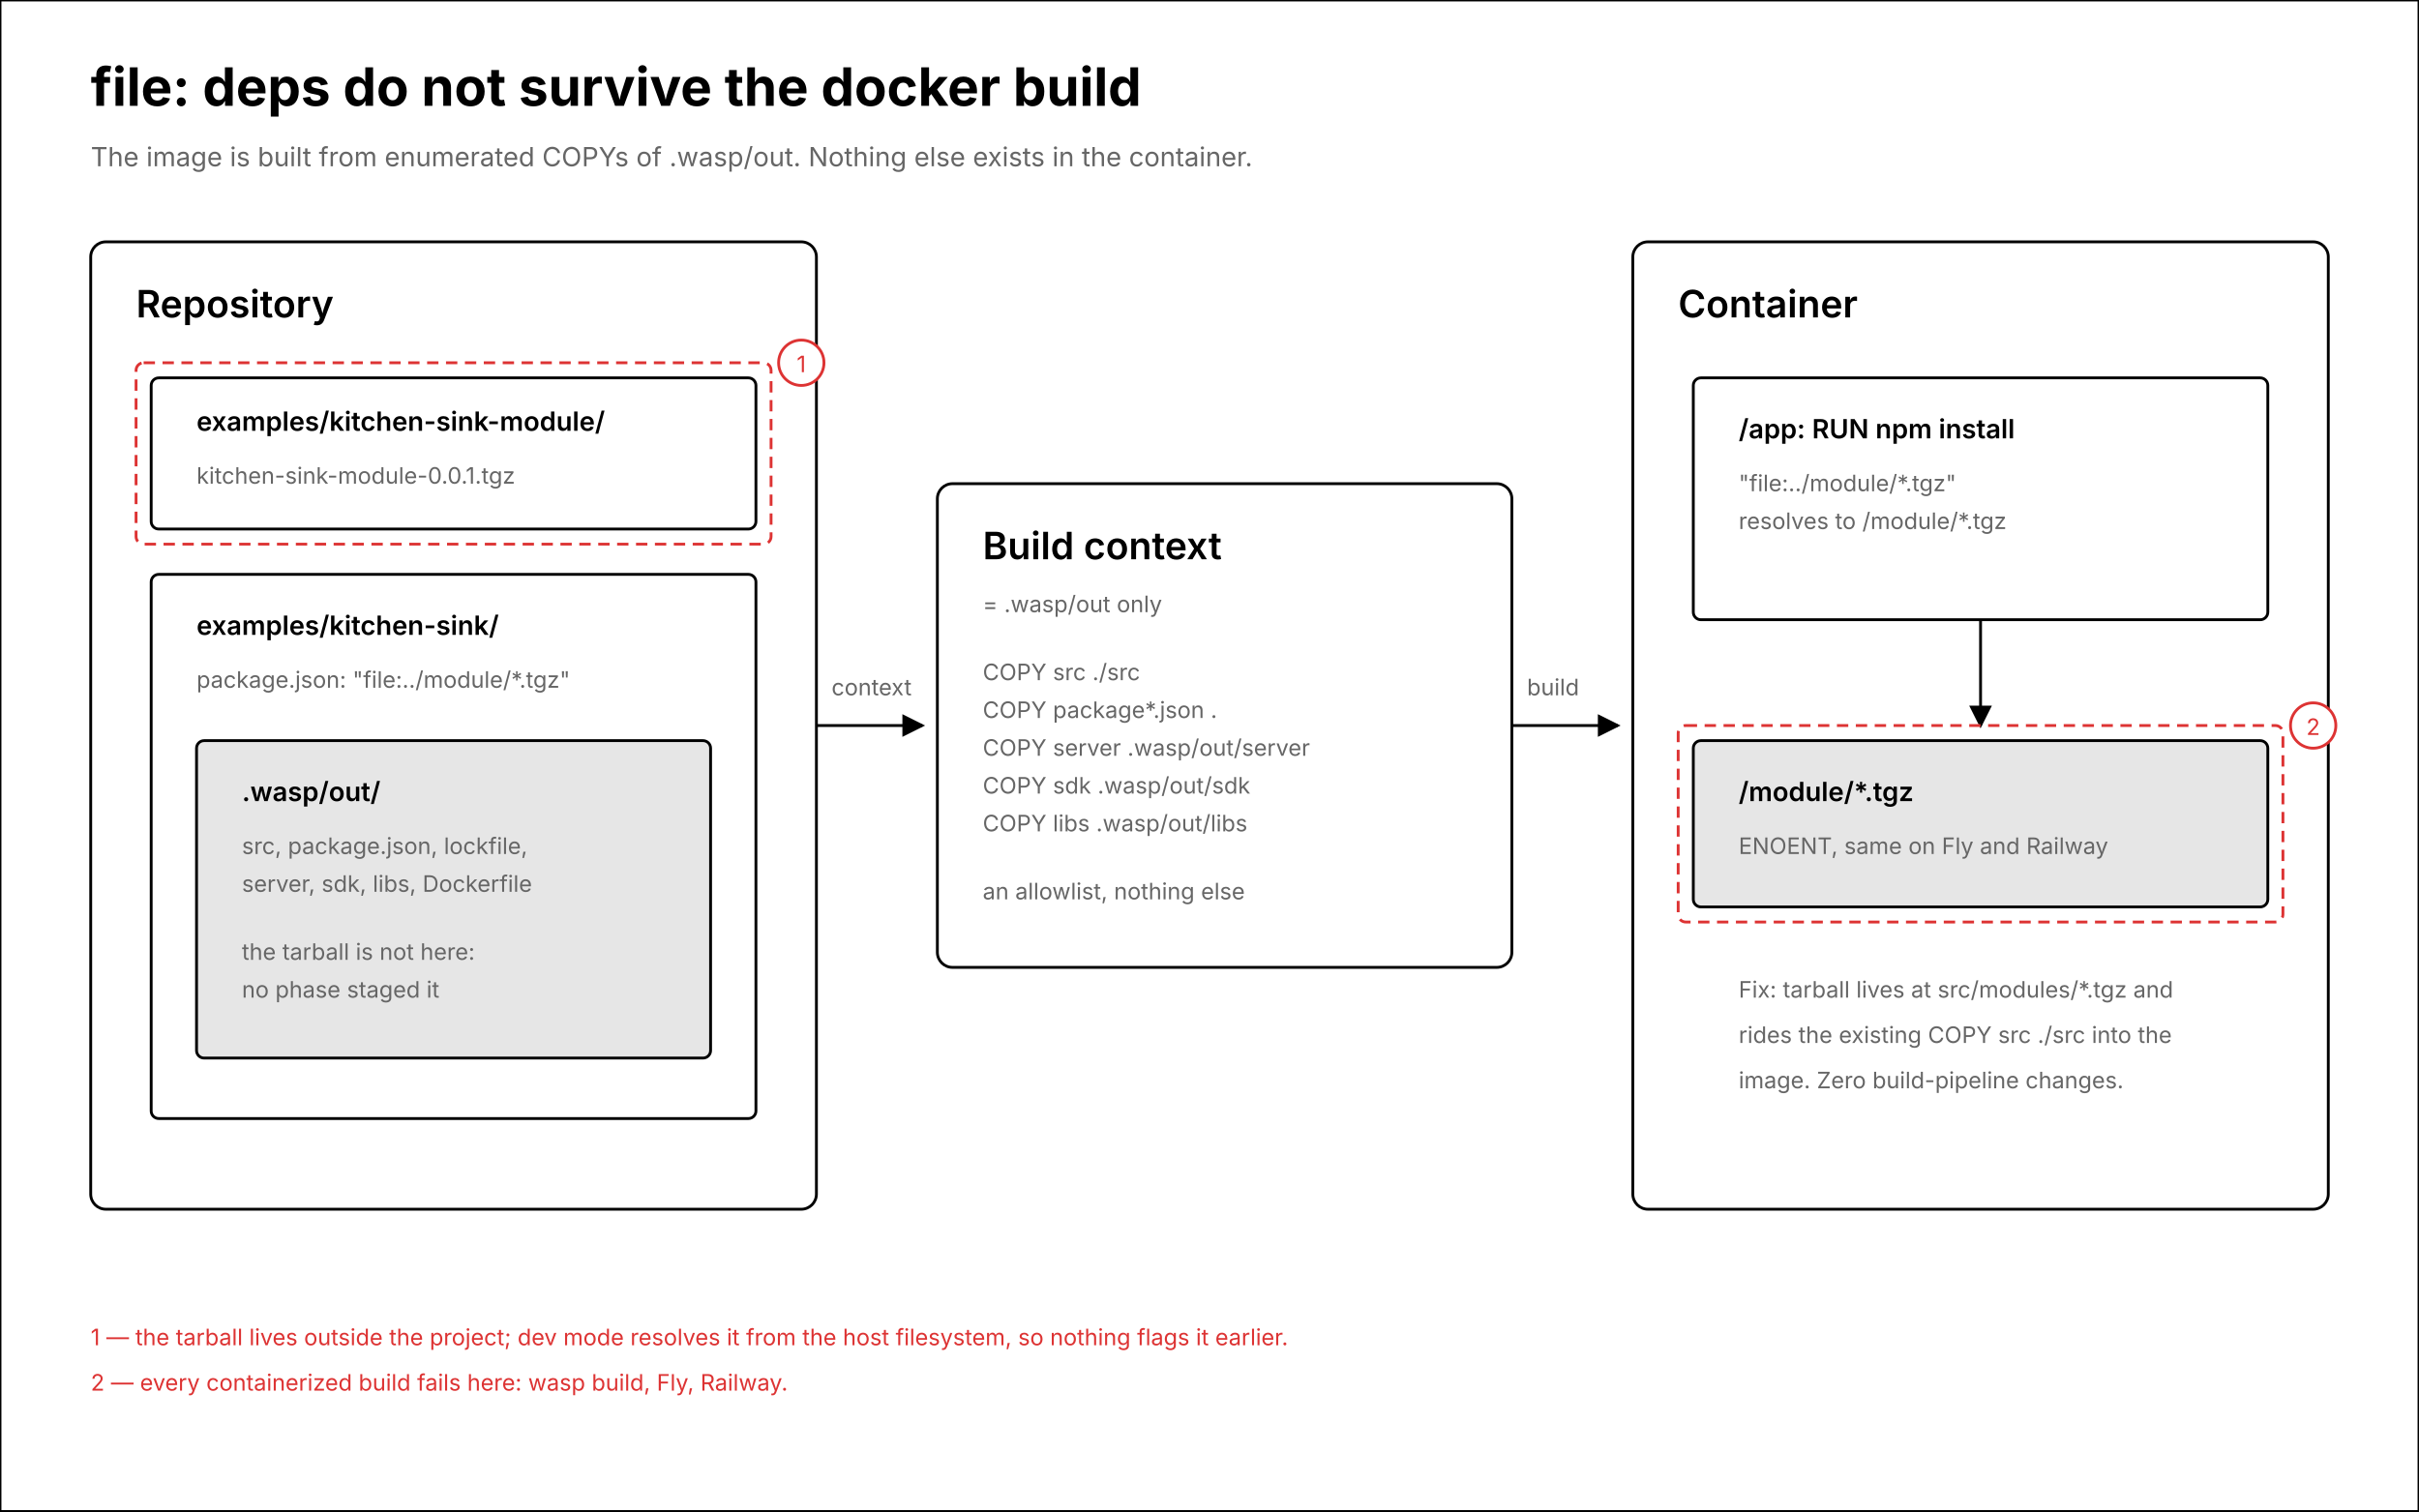
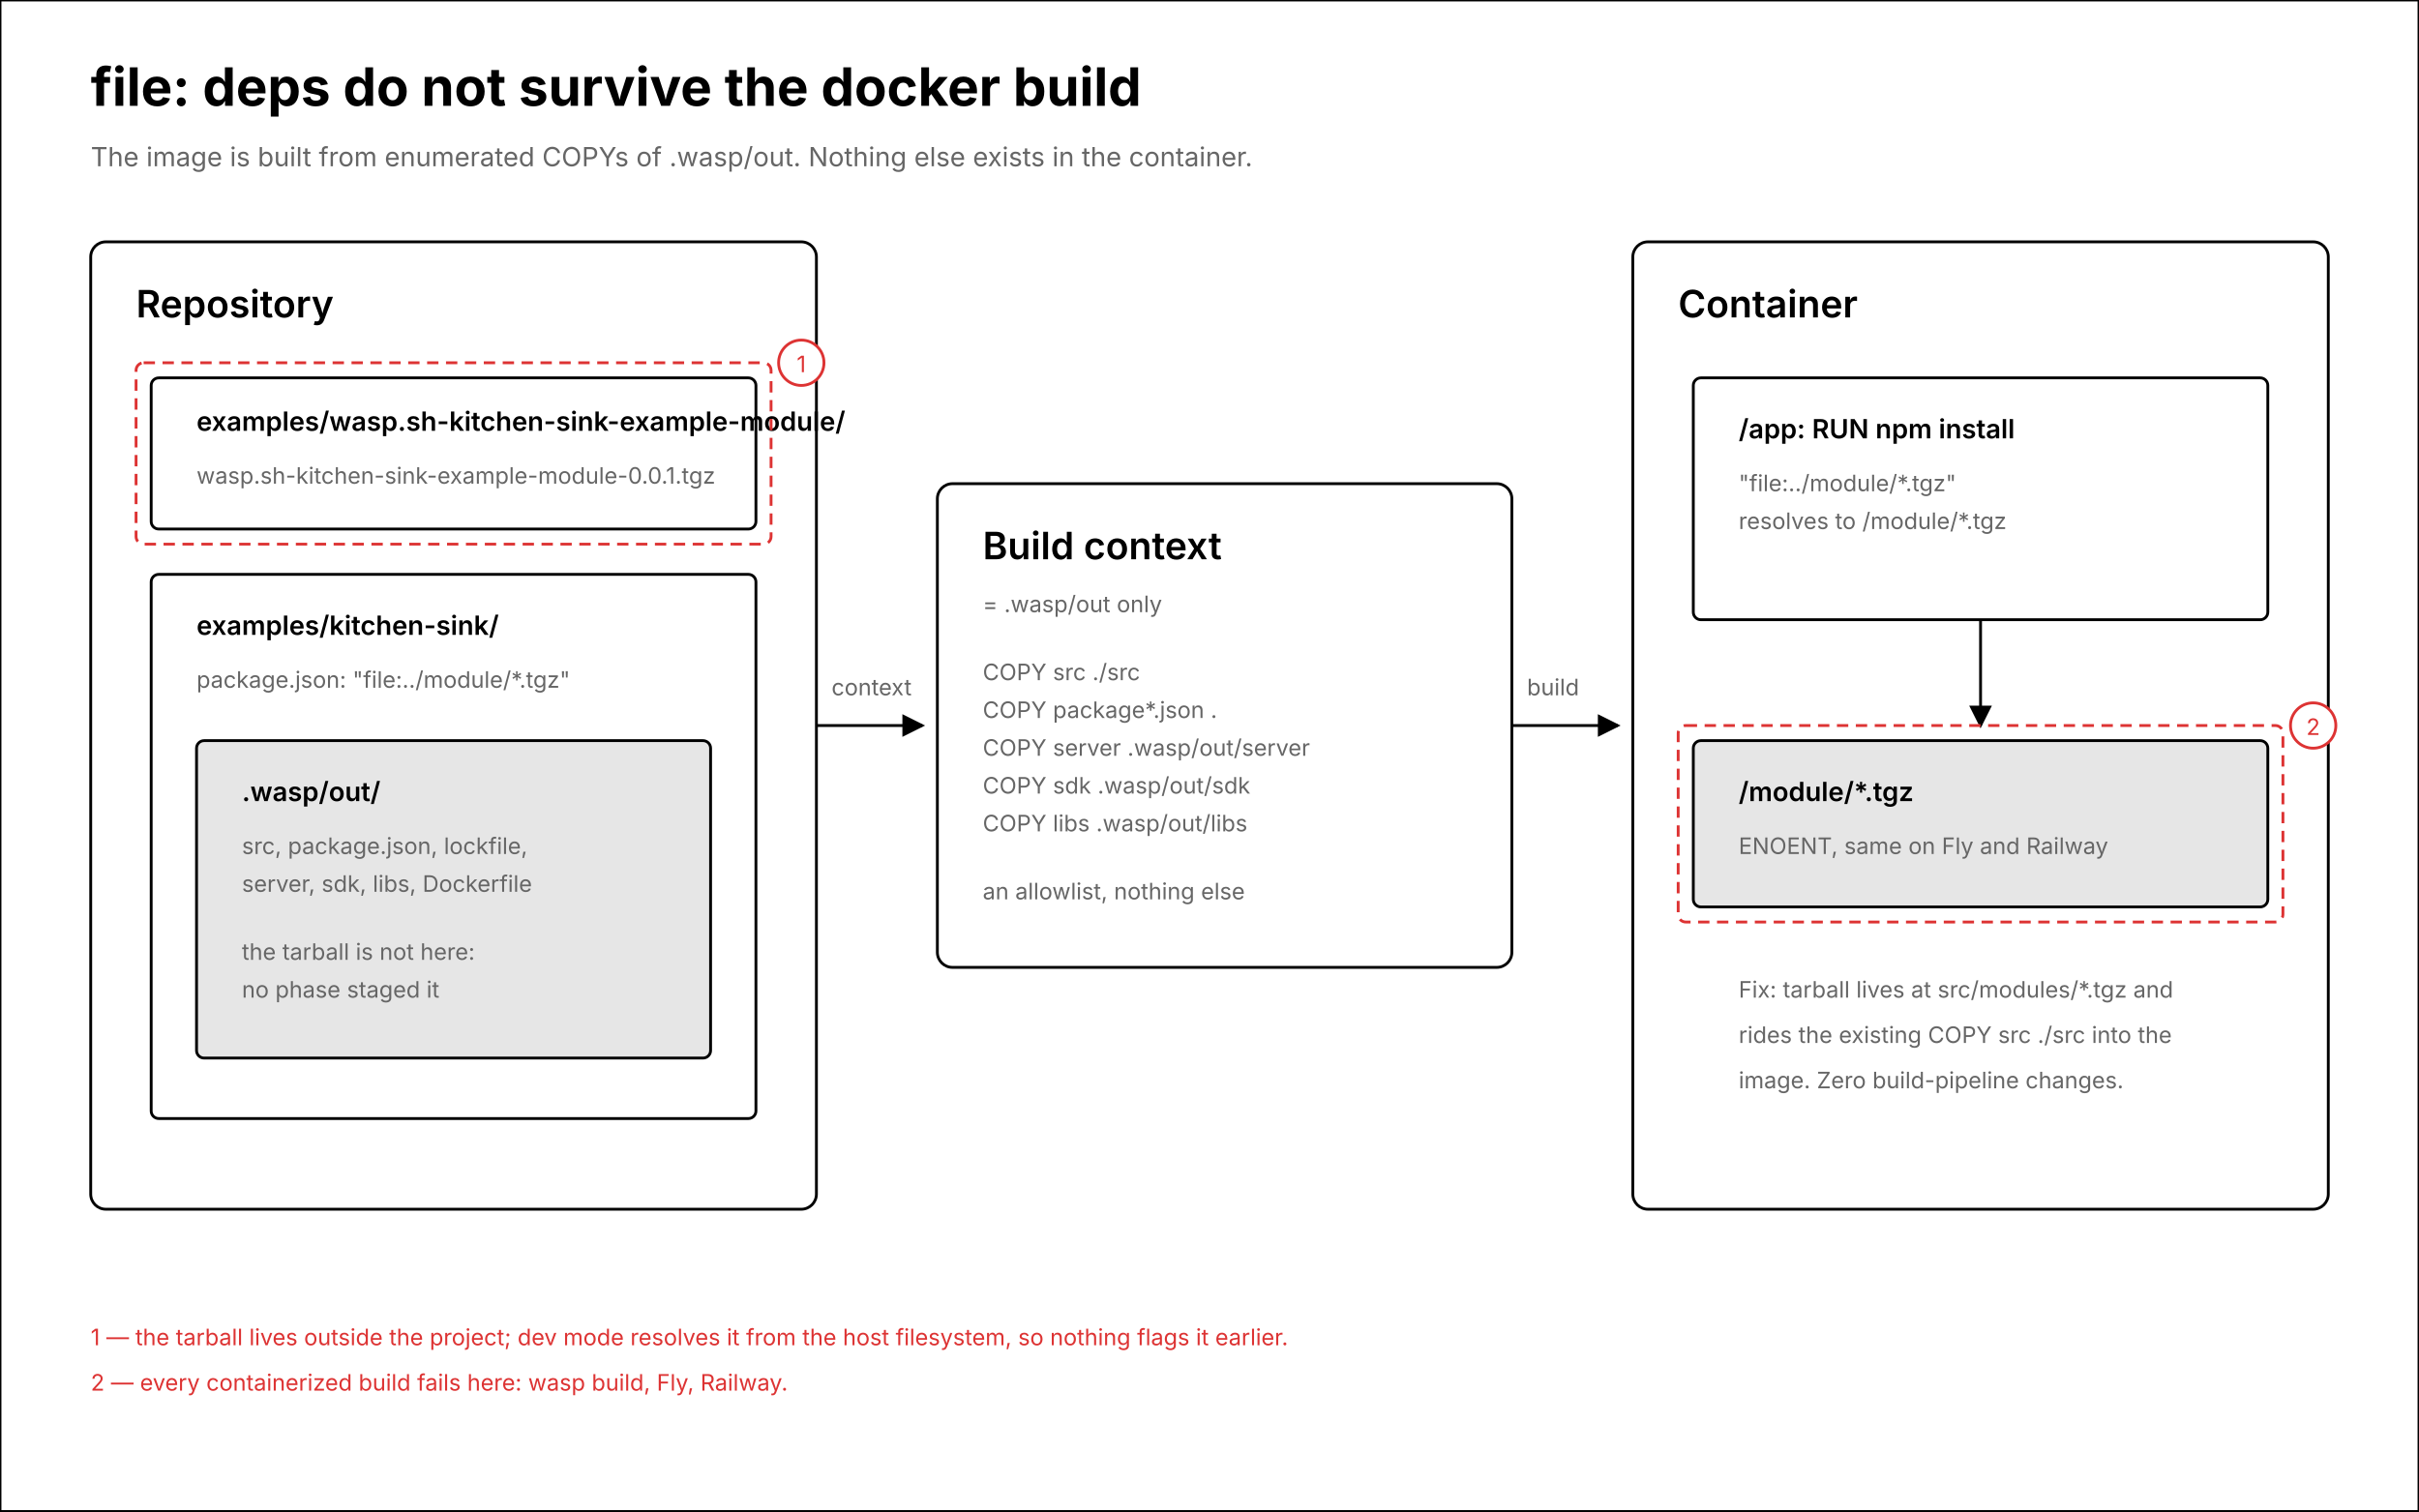
<svg xmlns="http://www.w3.org/2000/svg" width="1280" height="800" viewBox="0 0 1280 800" font-family="-apple-system, system-ui, sans-serif" fill="#fff" stroke="#000" stroke-width="1.5">
  <defs>
    <marker id="arrow" markerWidth="8" markerHeight="8" refX="7" refY="4" orient="auto">
      <path d="M0,0 L8,4 L0,8 Z" fill="#000" stroke="none" />
    </marker>
  </defs>
  <rect x="0" y="0" width="1280" height="800" />
  <text x="48" y="56" font-size="28" font-weight="700" stroke="none" fill="#000">file: deps do not survive the docker build</text>
  <text x="48" y="88" font-size="14" stroke="none" fill="#666">The image is built from enumerated COPYs of .wasp/out. Nothing else exists in the container.</text>
  <g data-region="repo">
    <rect x="48" y="128" width="384" height="512" rx="8" />
    <text x="72" y="168" font-size="20" font-weight="600" stroke="none" fill="#000">Repository</text>
    <rect x="80" y="200" width="320" height="80" rx="4" />
-     <text x="104" y="228" font-size="14" font-weight="600" stroke="none" fill="#000">examples/kitchen-sink-module/</text>
-     <text x="104" y="256" font-size="12" stroke="none" fill="#666">kitchen-sink-module-0.0.1.tgz</text>
+     <text x="104" y="228" font-size="14" font-weight="600" stroke="none" fill="#000">examples/wasp.sh-kitchen-sink-example-module/</text>
+     <text x="104" y="256" font-size="12" stroke="none" fill="#666">wasp.sh-kitchen-sink-example-module-0.0.1.tgz</text>
    <rect x="80" y="304" width="320" height="288" rx="4" />
    <text x="104" y="336" font-size="14" font-weight="600" stroke="none" fill="#000">examples/kitchen-sink/</text>
    <text x="104" y="364" font-size="12" stroke="none" fill="#666">package.json: "file:../module/*.tgz"</text>
    <rect x="104" y="392" width="272" height="168" rx="4" fill="#e6e6e6" />
    <text x="128" y="424" font-size="14" font-weight="600" stroke="none" fill="#000">.wasp/out/</text>
    <text x="128" y="452" font-size="12" stroke="none" fill="#666">src, package.json, lockfile,</text>
    <text x="128" y="472" font-size="12" stroke="none" fill="#666">server, sdk, libs, Dockerfile</text>
    <text x="128" y="508" font-size="12" stroke="none" fill="#666">the tarball is not here:</text>
    <text x="128" y="528" font-size="12" stroke="none" fill="#666">no phase staged it</text>
  </g>
  <g data-region="context">
    <rect x="496" y="256" width="304" height="256" rx="8" />
    <text x="520" y="296" font-size="20" font-weight="600" stroke="none" fill="#000">Build context</text>
    <text x="520" y="324" font-size="12" stroke="none" fill="#666">= .wasp/out only</text>
    <text x="520" y="360" font-size="12" stroke="none" fill="#666">COPY src ./src</text>
    <text x="520" y="380" font-size="12" stroke="none" fill="#666">COPY package*.json .</text>
    <text x="520" y="400" font-size="12" stroke="none" fill="#666">COPY server .wasp/out/server</text>
    <text x="520" y="420" font-size="12" stroke="none" fill="#666">COPY sdk .wasp/out/sdk</text>
    <text x="520" y="440" font-size="12" stroke="none" fill="#666">COPY libs .wasp/out/libs</text>
    <text x="520" y="476" font-size="12" stroke="none" fill="#666">an allowlist, nothing else</text>
  </g>
  <g data-region="container">
    <rect x="864" y="128" width="368" height="512" rx="8" />
    <text x="888" y="168" font-size="20" font-weight="600" stroke="none" fill="#000">Container</text>
    <rect x="896" y="200" width="304" height="128" rx="4" />
    <text x="920" y="232" font-size="14" font-weight="600" stroke="none" fill="#000">/app: RUN npm install</text>
    <text x="920" y="260" font-size="12" stroke="none" fill="#666">"file:../module/*.tgz"</text>
    <text x="920" y="280" font-size="12" stroke="none" fill="#666">resolves to /module/*.tgz</text>
    <line x1="1048" y1="328" x2="1048" y2="384" marker-end="url(#arrow)" />
    <rect x="896" y="392" width="304" height="88" rx="4" fill="#e6e6e6" />
    <text x="920" y="424" font-size="14" font-weight="600" stroke="none" fill="#000">/module/*.tgz</text>
    <text x="920" y="452" font-size="12" stroke="none" fill="#666">ENOENT, same on Fly and Railway</text>
    <text x="920" y="528" font-size="12" stroke="none" fill="#666">Fix: tarball lives at src/modules/*.tgz and</text>
    <text x="920" y="552" font-size="12" stroke="none" fill="#666">rides the existing COPY src ./src into the</text>
    <text x="920" y="576" font-size="12" stroke="none" fill="#666">image. Zero build-pipeline changes.</text>
  </g>
  <g data-region="flow">
    <line x1="432" y1="384" x2="488" y2="384" marker-end="url(#arrow)" />
    <line x1="800" y1="384" x2="856" y2="384" marker-end="url(#arrow)" />
    <text x="440" y="368" font-size="12" stroke="none" fill="#666">context</text>
    <text x="808" y="368" font-size="12" stroke="none" fill="#666">build</text>
  </g>
  <g data-region="annotations" stroke="#d33" stroke-dasharray="6 4">
    <rect x="72" y="192" width="336" height="96" rx="4" fill="none" />
    <circle cx="424" cy="192" r="12" fill="#fff" stroke-dasharray="none" />
    <text x="424" y="197" font-size="12" text-anchor="middle" stroke="none" fill="#d33">1</text>
    <rect x="888" y="384" width="320" height="104" rx="4" fill="none" />
    <circle cx="1224" cy="384" r="12" fill="#fff" stroke-dasharray="none" />
    <text x="1224" y="389" font-size="12" text-anchor="middle" stroke="none" fill="#d33">2</text>
  </g>
  <text x="48" y="712" font-size="12" stroke="none" fill="#d33">1 — the tarball lives outside the project; dev mode resolves it from the host filesystem, so nothing flags it earlier.</text>
  <text x="48" y="736" font-size="12" stroke="none" fill="#d33">2 — every containerized build fails here: wasp build, Fly, Railway.</text>
</svg>
